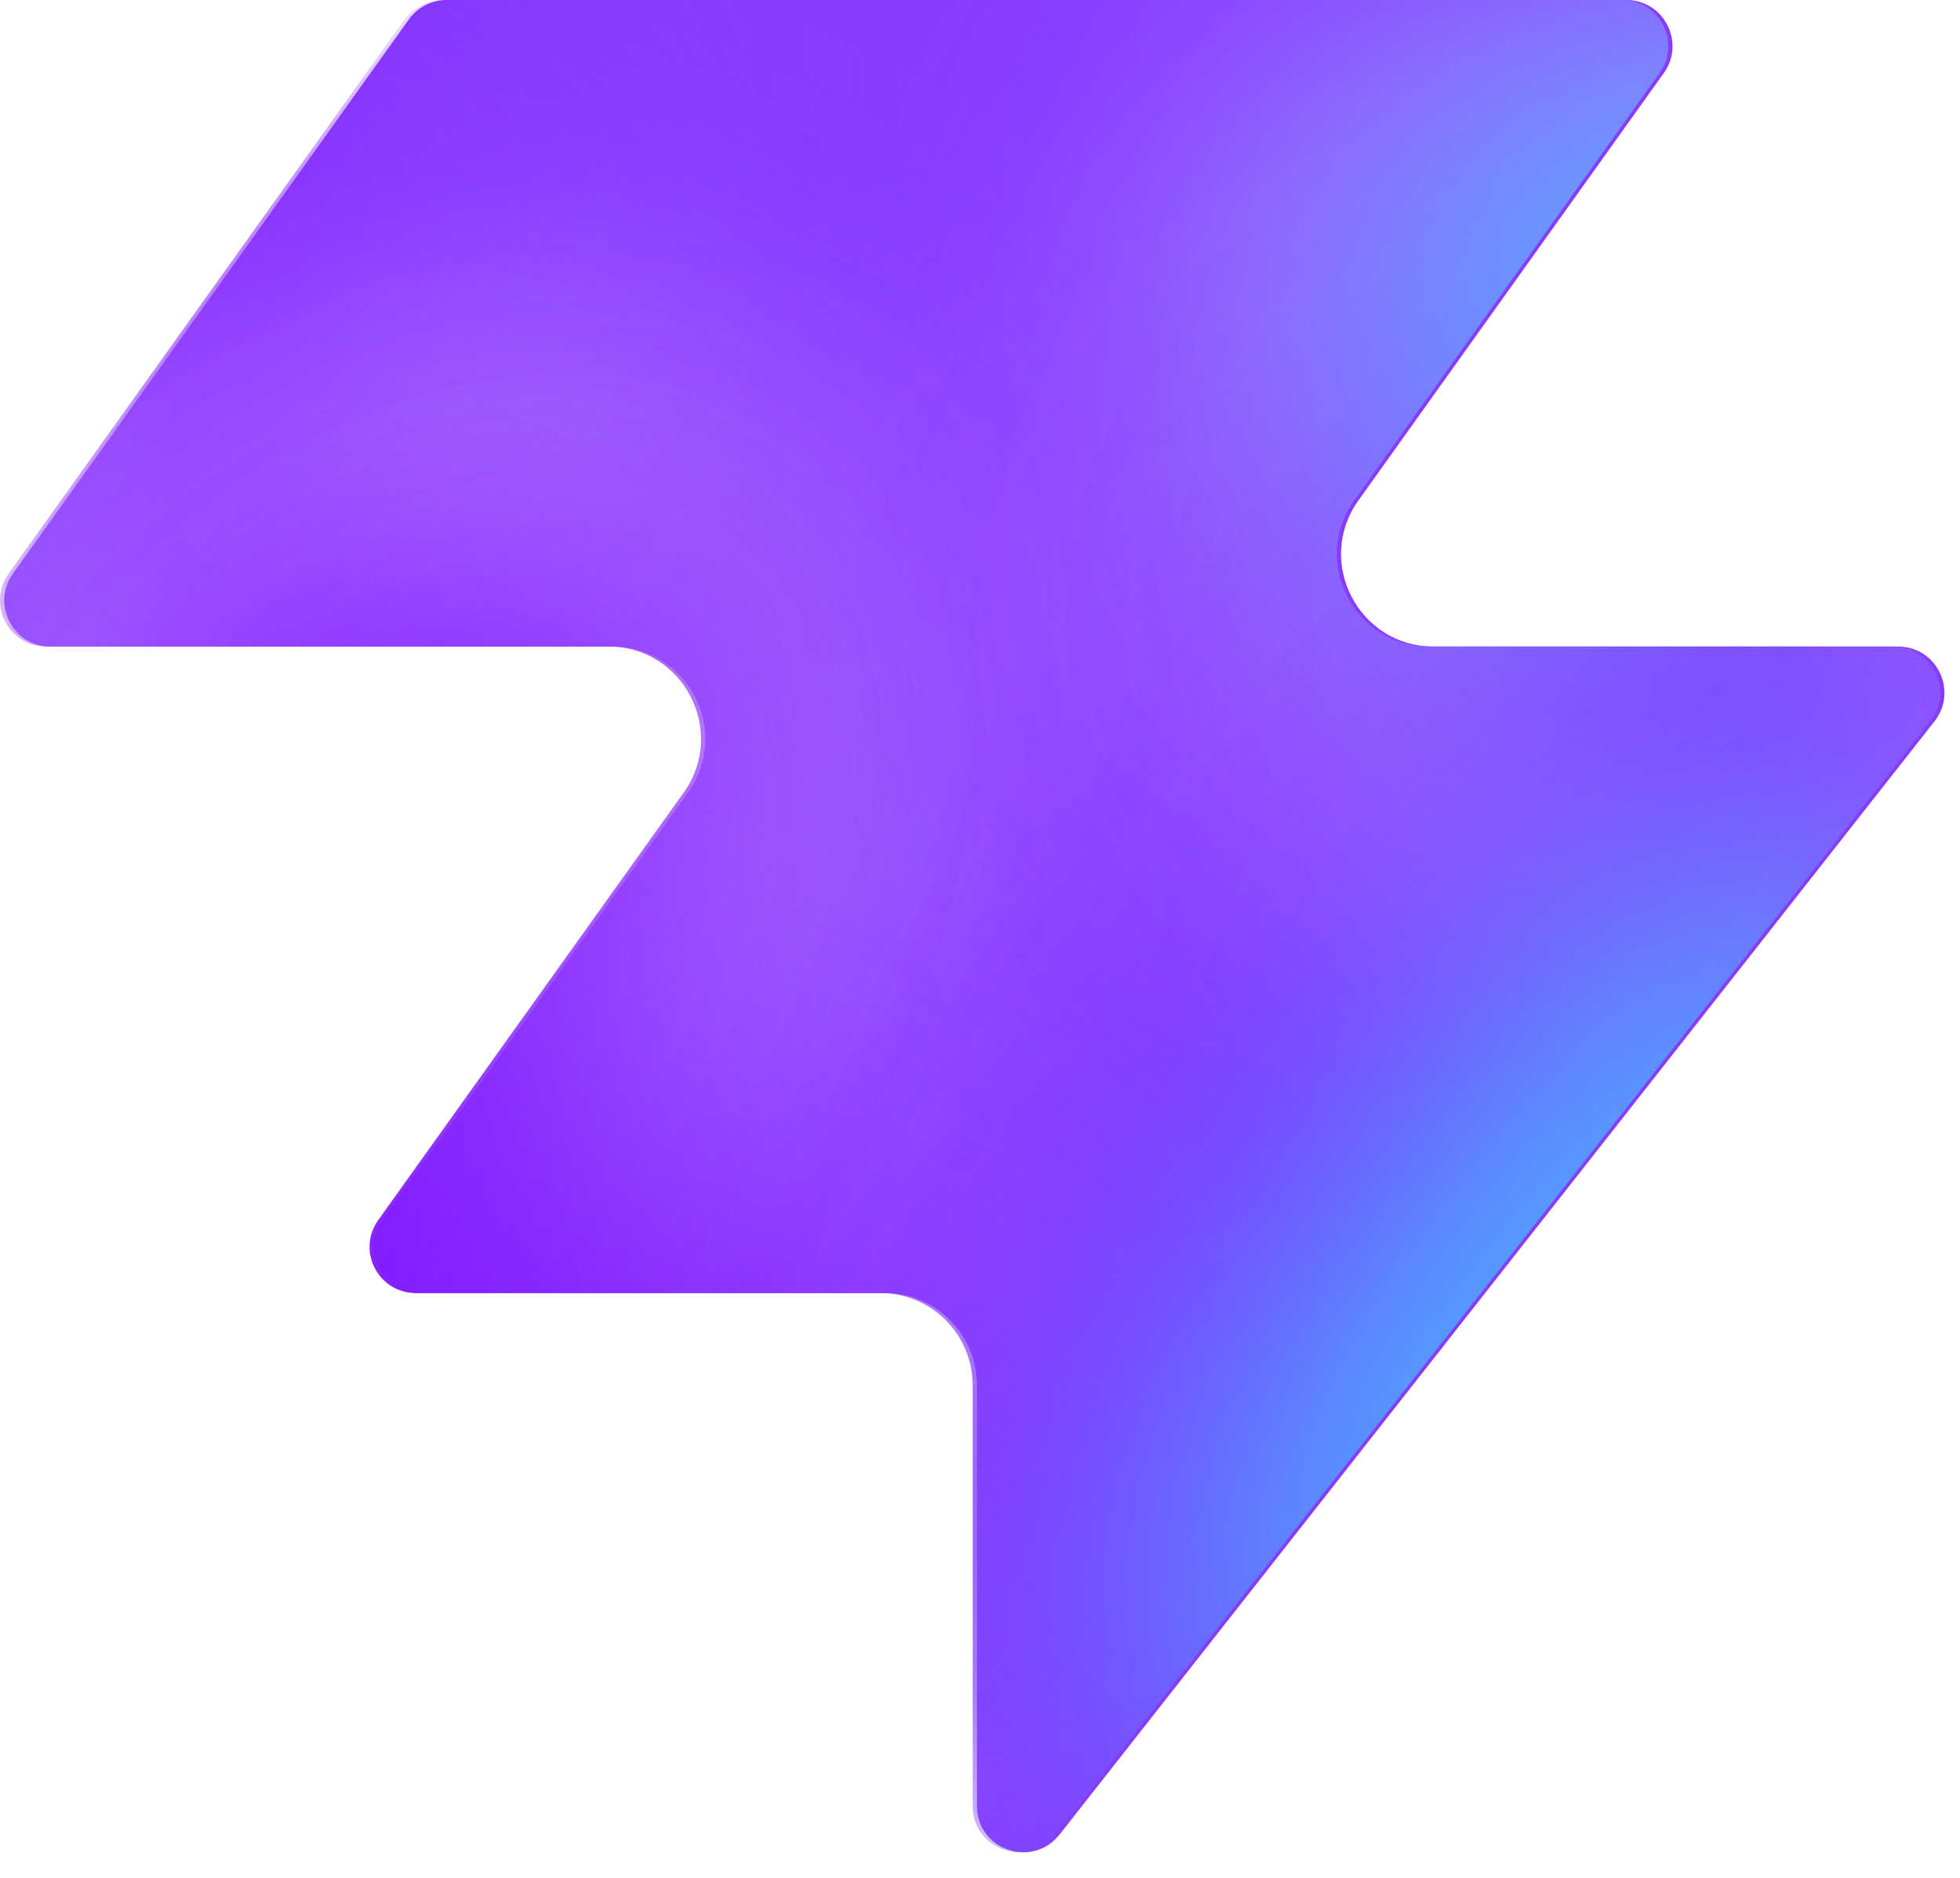
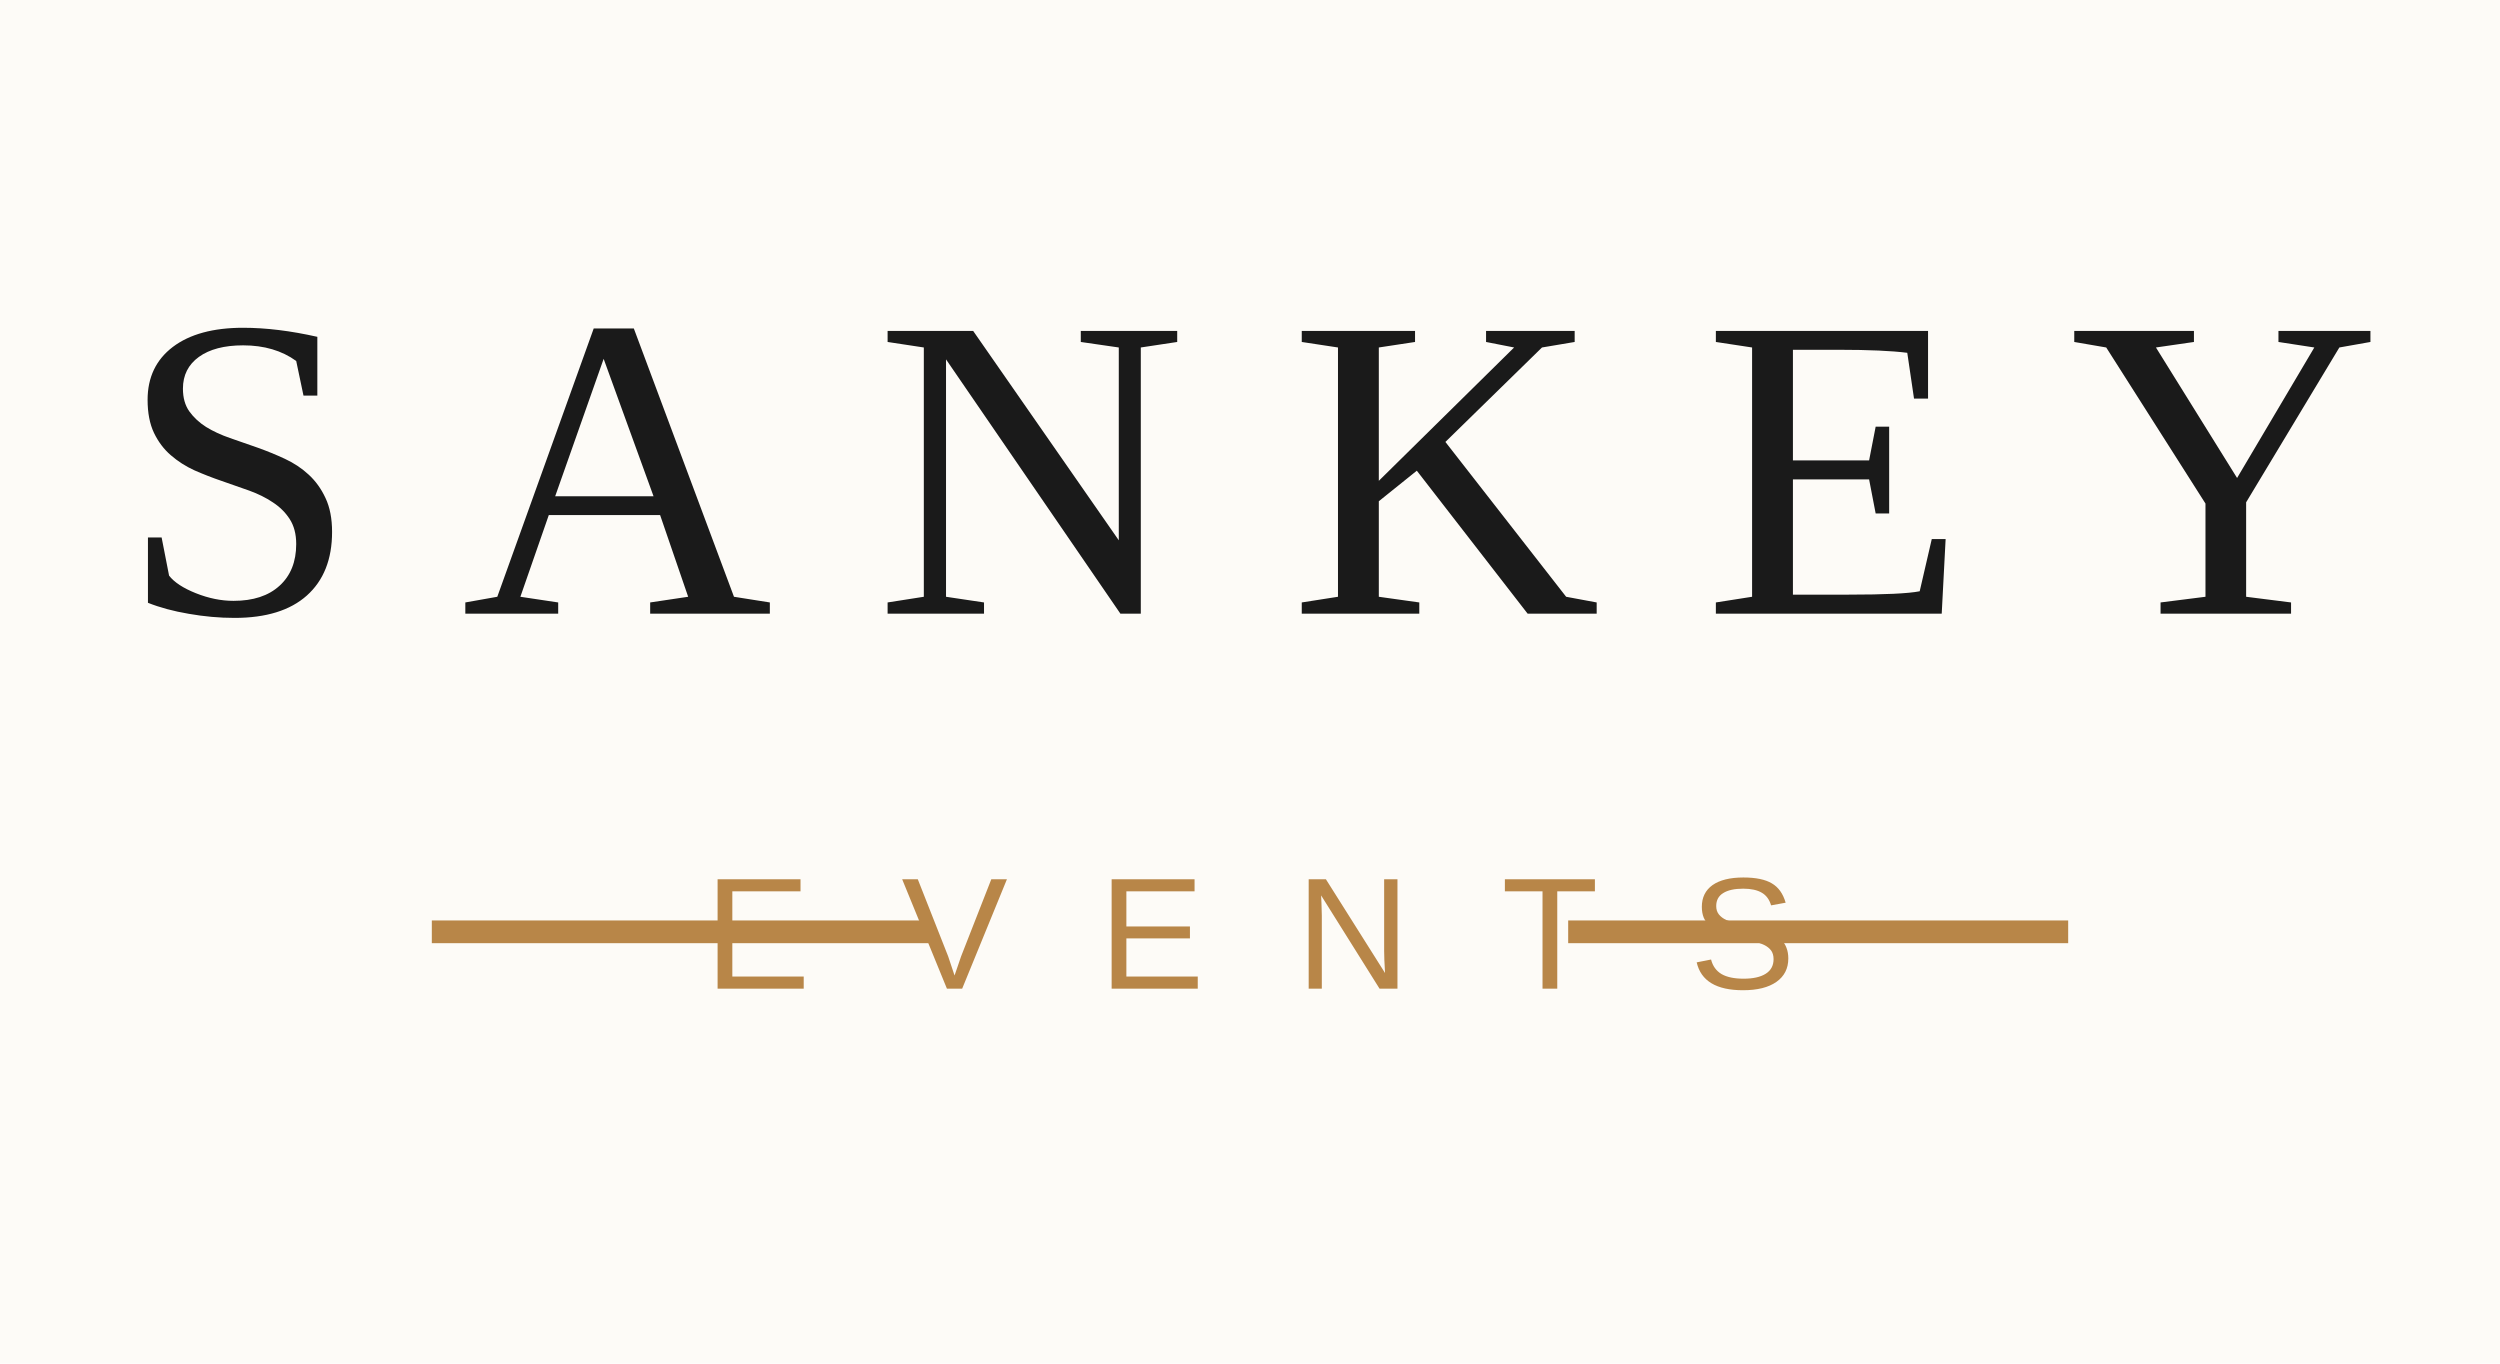
- <svg xmlns="http://www.w3.org/2000/svg" width="48" height="46" fill="none" viewBox="0 0 48 46">
-   <path fill="#863bff" d="M25.946 44.938c-.664.845-2.021.375-2.021-.698V33.937a2.26 2.26 0 0 0-2.262-2.262H10.287c-.92 0-1.456-1.04-.92-1.788l7.48-10.471c1.07-1.497 0-3.578-1.842-3.578H1.237c-.92 0-1.456-1.04-.92-1.788L10.013.474c.214-.297.556-.474.92-.474h28.894c.92 0 1.456 1.04.92 1.788l-7.48 10.471c-1.07 1.498 0 3.579 1.842 3.579h11.377c.943 0 1.473 1.088.89 1.83L25.947 44.94z" style="fill:#863bff;fill:color(display-p3 .525 .23 1);fill-opacity:1" />
-   <mask id="a" width="48" height="46" x="0" y="0" maskUnits="userSpaceOnUse" style="mask-type:alpha">
-     <path fill="#000" d="M25.842 44.938c-.664.844-2.021.375-2.021-.698V33.937a2.26 2.26 0 0 0-2.262-2.262H10.183c-.92 0-1.456-1.04-.92-1.788l7.48-10.471c1.07-1.498 0-3.579-1.842-3.579H1.133c-.92 0-1.456-1.04-.92-1.787L9.91.473c.214-.297.556-.474.92-.474h28.894c.92 0 1.456 1.04.92 1.788l-7.48 10.471c-1.07 1.498 0 3.578 1.842 3.578h11.377c.943 0 1.473 1.088.89 1.832L25.843 44.94z" style="fill:#000;fill-opacity:1" />
-   </mask>
-   <g mask="url(#a)">
-     <g filter="url(#b)">
-       <ellipse cx="5.508" cy="14.704" fill="#ede6ff" rx="5.508" ry="14.704" style="fill:#ede6ff;fill:color(display-p3 .927 .903 1);fill-opacity:1" transform="matrix(.00324 1 1 -.00324 -4.47 31.516)" />
-     </g>
-     <g filter="url(#c)">
-       <ellipse cx="10.399" cy="29.851" fill="#ede6ff" rx="10.399" ry="29.851" style="fill:#ede6ff;fill:color(display-p3 .927 .903 1);fill-opacity:1" transform="matrix(.00324 1 1 -.00324 -39.328 7.883)" />
-     </g>
-     <g filter="url(#d)">
-       <ellipse cx="5.508" cy="30.487" fill="#7e14ff" rx="5.508" ry="30.487" style="fill:#7e14ff;fill:color(display-p3 .492 .077 1);fill-opacity:1" transform="rotate(89.814 -25.913 -14.639)scale(1 -1)" />
-     </g>
-     <g filter="url(#e)">
-       <ellipse cx="5.508" cy="30.599" fill="#7e14ff" rx="5.508" ry="30.599" style="fill:#7e14ff;fill:color(display-p3 .492 .077 1);fill-opacity:1" transform="rotate(89.814 -32.644 -3.334)scale(1 -1)" />
-     </g>
-     <g filter="url(#f)">
-       <ellipse cx="5.508" cy="30.599" fill="#7e14ff" rx="5.508" ry="30.599" style="fill:#7e14ff;fill:color(display-p3 .492 .077 1);fill-opacity:1" transform="matrix(.00324 1 1 -.00324 -34.34 30.47)" />
-     </g>
-     <g filter="url(#g)">
-       <ellipse cx="14.072" cy="22.078" fill="#ede6ff" rx="14.072" ry="22.078" style="fill:#ede6ff;fill:color(display-p3 .927 .903 1);fill-opacity:1" transform="rotate(93.35 24.506 48.493)scale(-1 1)" />
-     </g>
-     <g filter="url(#h)">
-       <ellipse cx="3.47" cy="21.501" fill="#7e14ff" rx="3.47" ry="21.501" style="fill:#7e14ff;fill:color(display-p3 .492 .077 1);fill-opacity:1" transform="rotate(89.009 28.708 47.59)scale(-1 1)" />
-     </g>
-     <g filter="url(#i)">
-       <ellipse cx="3.47" cy="21.501" fill="#7e14ff" rx="3.47" ry="21.501" style="fill:#7e14ff;fill:color(display-p3 .492 .077 1);fill-opacity:1" transform="rotate(89.009 28.708 47.59)scale(-1 1)" />
-     </g>
-     <g filter="url(#j)">
-       <ellipse cx=".387" cy="8.972" fill="#7e14ff" rx="4.407" ry="29.108" style="fill:#7e14ff;fill:color(display-p3 .492 .077 1);fill-opacity:1" transform="rotate(39.51 .387 8.972)" />
-     </g>
-     <g filter="url(#k)">
-       <ellipse cx="47.523" cy="-6.092" fill="#7e14ff" rx="4.407" ry="29.108" style="fill:#7e14ff;fill:color(display-p3 .492 .077 1);fill-opacity:1" transform="rotate(37.892 47.523 -6.092)" />
-     </g>
-     <g filter="url(#l)">
-       <ellipse cx="41.412" cy="6.333" fill="#47bfff" rx="5.971" ry="9.665" style="fill:#47bfff;fill:color(display-p3 .28 .748 1);fill-opacity:1" transform="rotate(37.892 41.412 6.333)" />
-     </g>
-     <g filter="url(#m)">
-       <ellipse cx="-1.879" cy="38.332" fill="#7e14ff" rx="4.407" ry="29.108" style="fill:#7e14ff;fill:color(display-p3 .492 .077 1);fill-opacity:1" transform="rotate(37.892 -1.88 38.332)" />
-     </g>
-     <g filter="url(#n)">
-       <ellipse cx="-1.879" cy="38.332" fill="#7e14ff" rx="4.407" ry="29.108" style="fill:#7e14ff;fill:color(display-p3 .492 .077 1);fill-opacity:1" transform="rotate(37.892 -1.88 38.332)" />
-     </g>
-     <g filter="url(#o)">
-       <ellipse cx="35.651" cy="29.907" fill="#7e14ff" rx="4.407" ry="29.108" style="fill:#7e14ff;fill:color(display-p3 .492 .077 1);fill-opacity:1" transform="rotate(37.892 35.651 29.907)" />
-     </g>
-     <g filter="url(#p)">
-       <ellipse cx="38.418" cy="32.4" fill="#47bfff" rx="5.971" ry="15.297" style="fill:#47bfff;fill:color(display-p3 .28 .748 1);fill-opacity:1" transform="rotate(37.892 38.418 32.4)" />
-     </g>
-   </g>
-   <defs>
-     <filter id="b" width="60.045" height="41.654" x="-19.77" y="16.149" color-interpolation-filters="sRGB" filterUnits="userSpaceOnUse">
-       <feFlood flood-opacity="0" result="BackgroundImageFix" />
-       <feBlend in="SourceGraphic" in2="BackgroundImageFix" result="shape" />
-       <feGaussianBlur result="effect1_foregroundBlur_2002_17158" stdDeviation="7.659" />
-     </filter>
-     <filter id="c" width="90.34" height="51.437" x="-54.613" y="-7.533" color-interpolation-filters="sRGB" filterUnits="userSpaceOnUse">
-       <feFlood flood-opacity="0" result="BackgroundImageFix" />
-       <feBlend in="SourceGraphic" in2="BackgroundImageFix" result="shape" />
-       <feGaussianBlur result="effect1_foregroundBlur_2002_17158" stdDeviation="7.659" />
-     </filter>
-     <filter id="d" width="79.355" height="29.4" x="-49.64" y="2.03" color-interpolation-filters="sRGB" filterUnits="userSpaceOnUse">
-       <feFlood flood-opacity="0" result="BackgroundImageFix" />
-       <feBlend in="SourceGraphic" in2="BackgroundImageFix" result="shape" />
-       <feGaussianBlur result="effect1_foregroundBlur_2002_17158" stdDeviation="4.596" />
-     </filter>
-     <filter id="e" width="79.579" height="29.4" x="-45.045" y="20.029" color-interpolation-filters="sRGB" filterUnits="userSpaceOnUse">
-       <feFlood flood-opacity="0" result="BackgroundImageFix" />
-       <feBlend in="SourceGraphic" in2="BackgroundImageFix" result="shape" />
-       <feGaussianBlur result="effect1_foregroundBlur_2002_17158" stdDeviation="4.596" />
-     </filter>
-     <filter id="f" width="79.579" height="29.4" x="-43.513" y="21.178" color-interpolation-filters="sRGB" filterUnits="userSpaceOnUse">
-       <feFlood flood-opacity="0" result="BackgroundImageFix" />
-       <feBlend in="SourceGraphic" in2="BackgroundImageFix" result="shape" />
-       <feGaussianBlur result="effect1_foregroundBlur_2002_17158" stdDeviation="4.596" />
-     </filter>
-     <filter id="g" width="74.749" height="58.852" x="15.756" y="-17.901" color-interpolation-filters="sRGB" filterUnits="userSpaceOnUse">
-       <feFlood flood-opacity="0" result="BackgroundImageFix" />
-       <feBlend in="SourceGraphic" in2="BackgroundImageFix" result="shape" />
-       <feGaussianBlur result="effect1_foregroundBlur_2002_17158" stdDeviation="7.659" />
-     </filter>
-     <filter id="h" width="61.377" height="25.362" x="23.548" y="2.284" color-interpolation-filters="sRGB" filterUnits="userSpaceOnUse">
-       <feFlood flood-opacity="0" result="BackgroundImageFix" />
-       <feBlend in="SourceGraphic" in2="BackgroundImageFix" result="shape" />
-       <feGaussianBlur result="effect1_foregroundBlur_2002_17158" stdDeviation="4.596" />
-     </filter>
-     <filter id="i" width="61.377" height="25.362" x="23.548" y="2.284" color-interpolation-filters="sRGB" filterUnits="userSpaceOnUse">
-       <feFlood flood-opacity="0" result="BackgroundImageFix" />
-       <feBlend in="SourceGraphic" in2="BackgroundImageFix" result="shape" />
-       <feGaussianBlur result="effect1_foregroundBlur_2002_17158" stdDeviation="4.596" />
-     </filter>
-     <filter id="j" width="56.045" height="63.649" x="-27.636" y="-22.853" color-interpolation-filters="sRGB" filterUnits="userSpaceOnUse">
-       <feFlood flood-opacity="0" result="BackgroundImageFix" />
-       <feBlend in="SourceGraphic" in2="BackgroundImageFix" result="shape" />
-       <feGaussianBlur result="effect1_foregroundBlur_2002_17158" stdDeviation="4.596" />
-     </filter>
-     <filter id="k" width="54.814" height="64.646" x="20.116" y="-38.415" color-interpolation-filters="sRGB" filterUnits="userSpaceOnUse">
-       <feFlood flood-opacity="0" result="BackgroundImageFix" />
-       <feBlend in="SourceGraphic" in2="BackgroundImageFix" result="shape" />
-       <feGaussianBlur result="effect1_foregroundBlur_2002_17158" stdDeviation="4.596" />
-     </filter>
-     <filter id="l" width="33.541" height="35.313" x="24.641" y="-11.323" color-interpolation-filters="sRGB" filterUnits="userSpaceOnUse">
-       <feFlood flood-opacity="0" result="BackgroundImageFix" />
-       <feBlend in="SourceGraphic" in2="BackgroundImageFix" result="shape" />
-       <feGaussianBlur result="effect1_foregroundBlur_2002_17158" stdDeviation="4.596" />
-     </filter>
-     <filter id="m" width="54.814" height="64.646" x="-29.286" y="6.009" color-interpolation-filters="sRGB" filterUnits="userSpaceOnUse">
-       <feFlood flood-opacity="0" result="BackgroundImageFix" />
-       <feBlend in="SourceGraphic" in2="BackgroundImageFix" result="shape" />
-       <feGaussianBlur result="effect1_foregroundBlur_2002_17158" stdDeviation="4.596" />
-     </filter>
-     <filter id="n" width="54.814" height="64.646" x="-29.286" y="6.009" color-interpolation-filters="sRGB" filterUnits="userSpaceOnUse">
-       <feFlood flood-opacity="0" result="BackgroundImageFix" />
-       <feBlend in="SourceGraphic" in2="BackgroundImageFix" result="shape" />
-       <feGaussianBlur result="effect1_foregroundBlur_2002_17158" stdDeviation="4.596" />
-     </filter>
-     <filter id="o" width="54.814" height="64.646" x="8.244" y="-2.416" color-interpolation-filters="sRGB" filterUnits="userSpaceOnUse">
-       <feFlood flood-opacity="0" result="BackgroundImageFix" />
-       <feBlend in="SourceGraphic" in2="BackgroundImageFix" result="shape" />
-       <feGaussianBlur result="effect1_foregroundBlur_2002_17158" stdDeviation="4.596" />
-     </filter>
-     <filter id="p" width="39.409" height="43.623" x="18.713" y="10.588" color-interpolation-filters="sRGB" filterUnits="userSpaceOnUse">
-       <feFlood flood-opacity="0" result="BackgroundImageFix" />
-       <feBlend in="SourceGraphic" in2="BackgroundImageFix" result="shape" />
-       <feGaussianBlur result="effect1_foregroundBlur_2002_17158" stdDeviation="4.596" />
-     </filter>
-   </defs>
+ <svg xmlns="http://www.w3.org/2000/svg" viewBox="0 0 220 120" role="img" aria-label="Sankey Events">
+   <rect width="220" height="120" fill="#FDFBF7" />
+   <text x="110" y="54" text-anchor="middle" font-family="Georgia, 'Times New Roman', serif" font-size="38" letter-spacing="9" fill="#1A1A1A">SANKEY</text>
+   <line x1="38" y1="82" x2="82" y2="82" stroke="#B88648" stroke-width="2" />
+   <text x="110" y="87" text-anchor="middle" font-family="Arial, sans-serif" font-size="14" font-weight="500" letter-spacing="8" fill="#B88648">EVENTS</text>
+   <line x1="138" y1="82" x2="182" y2="82" stroke="#B88648" stroke-width="2" />
</svg>
